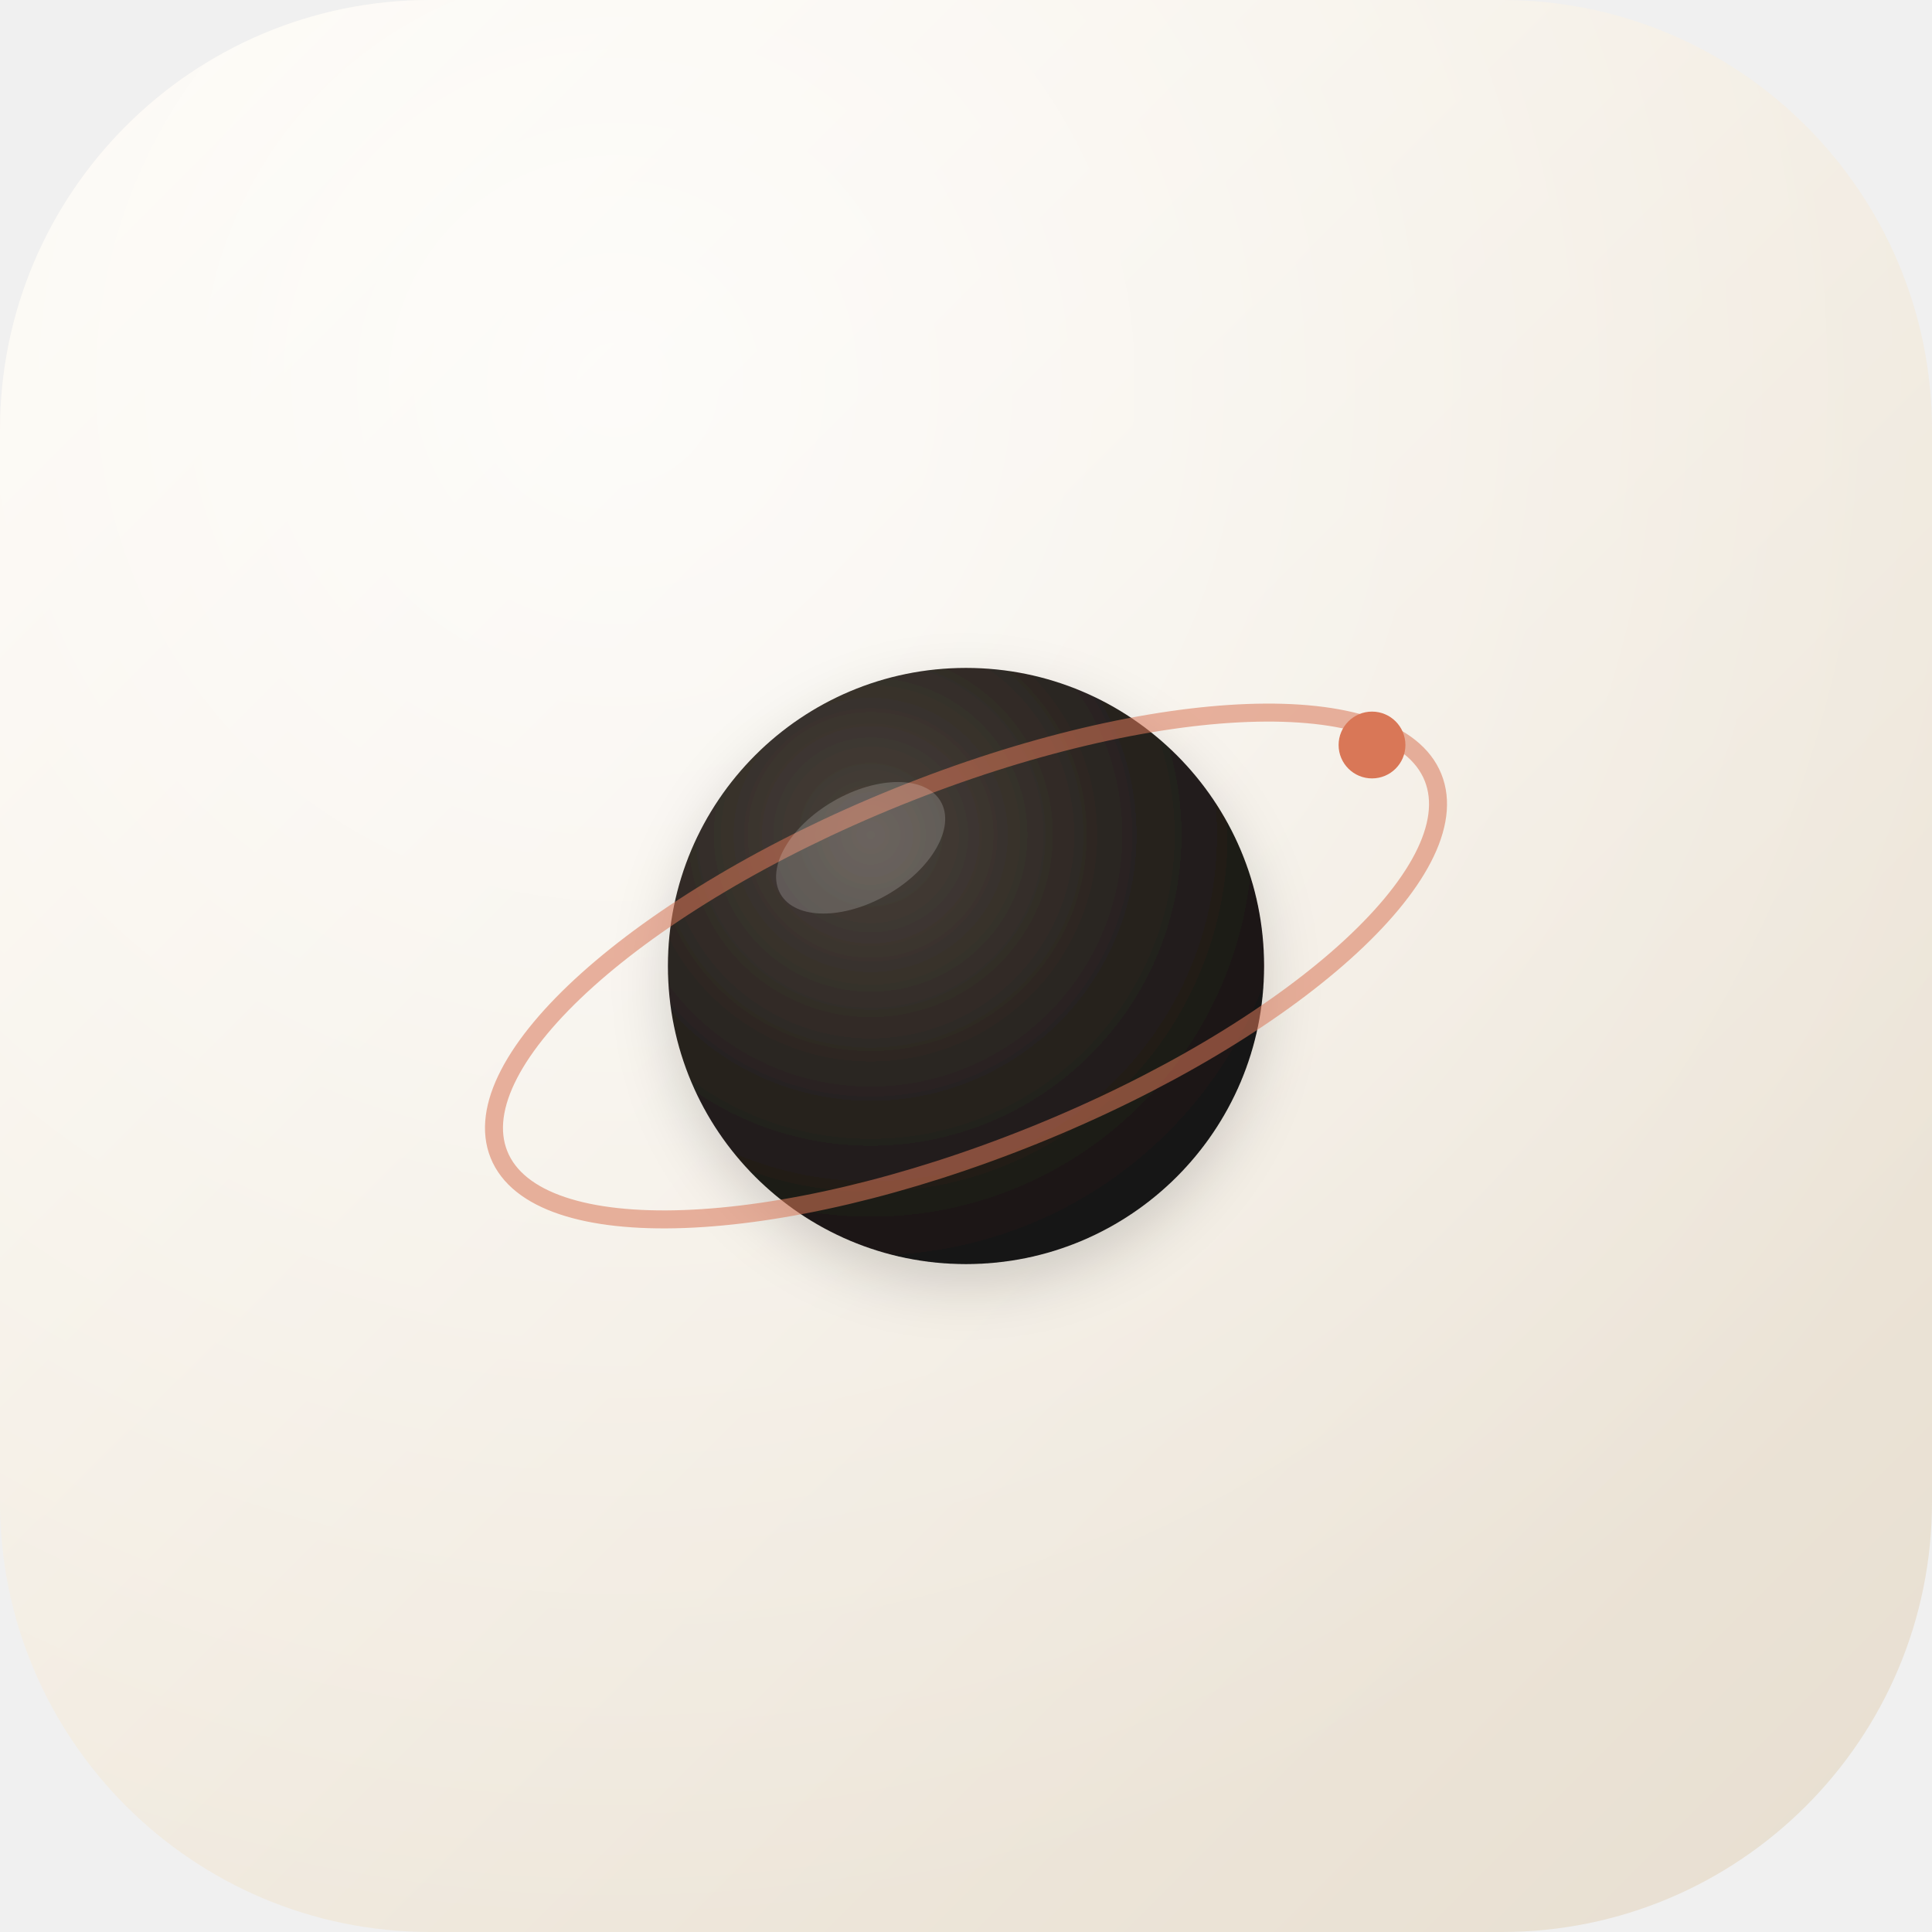
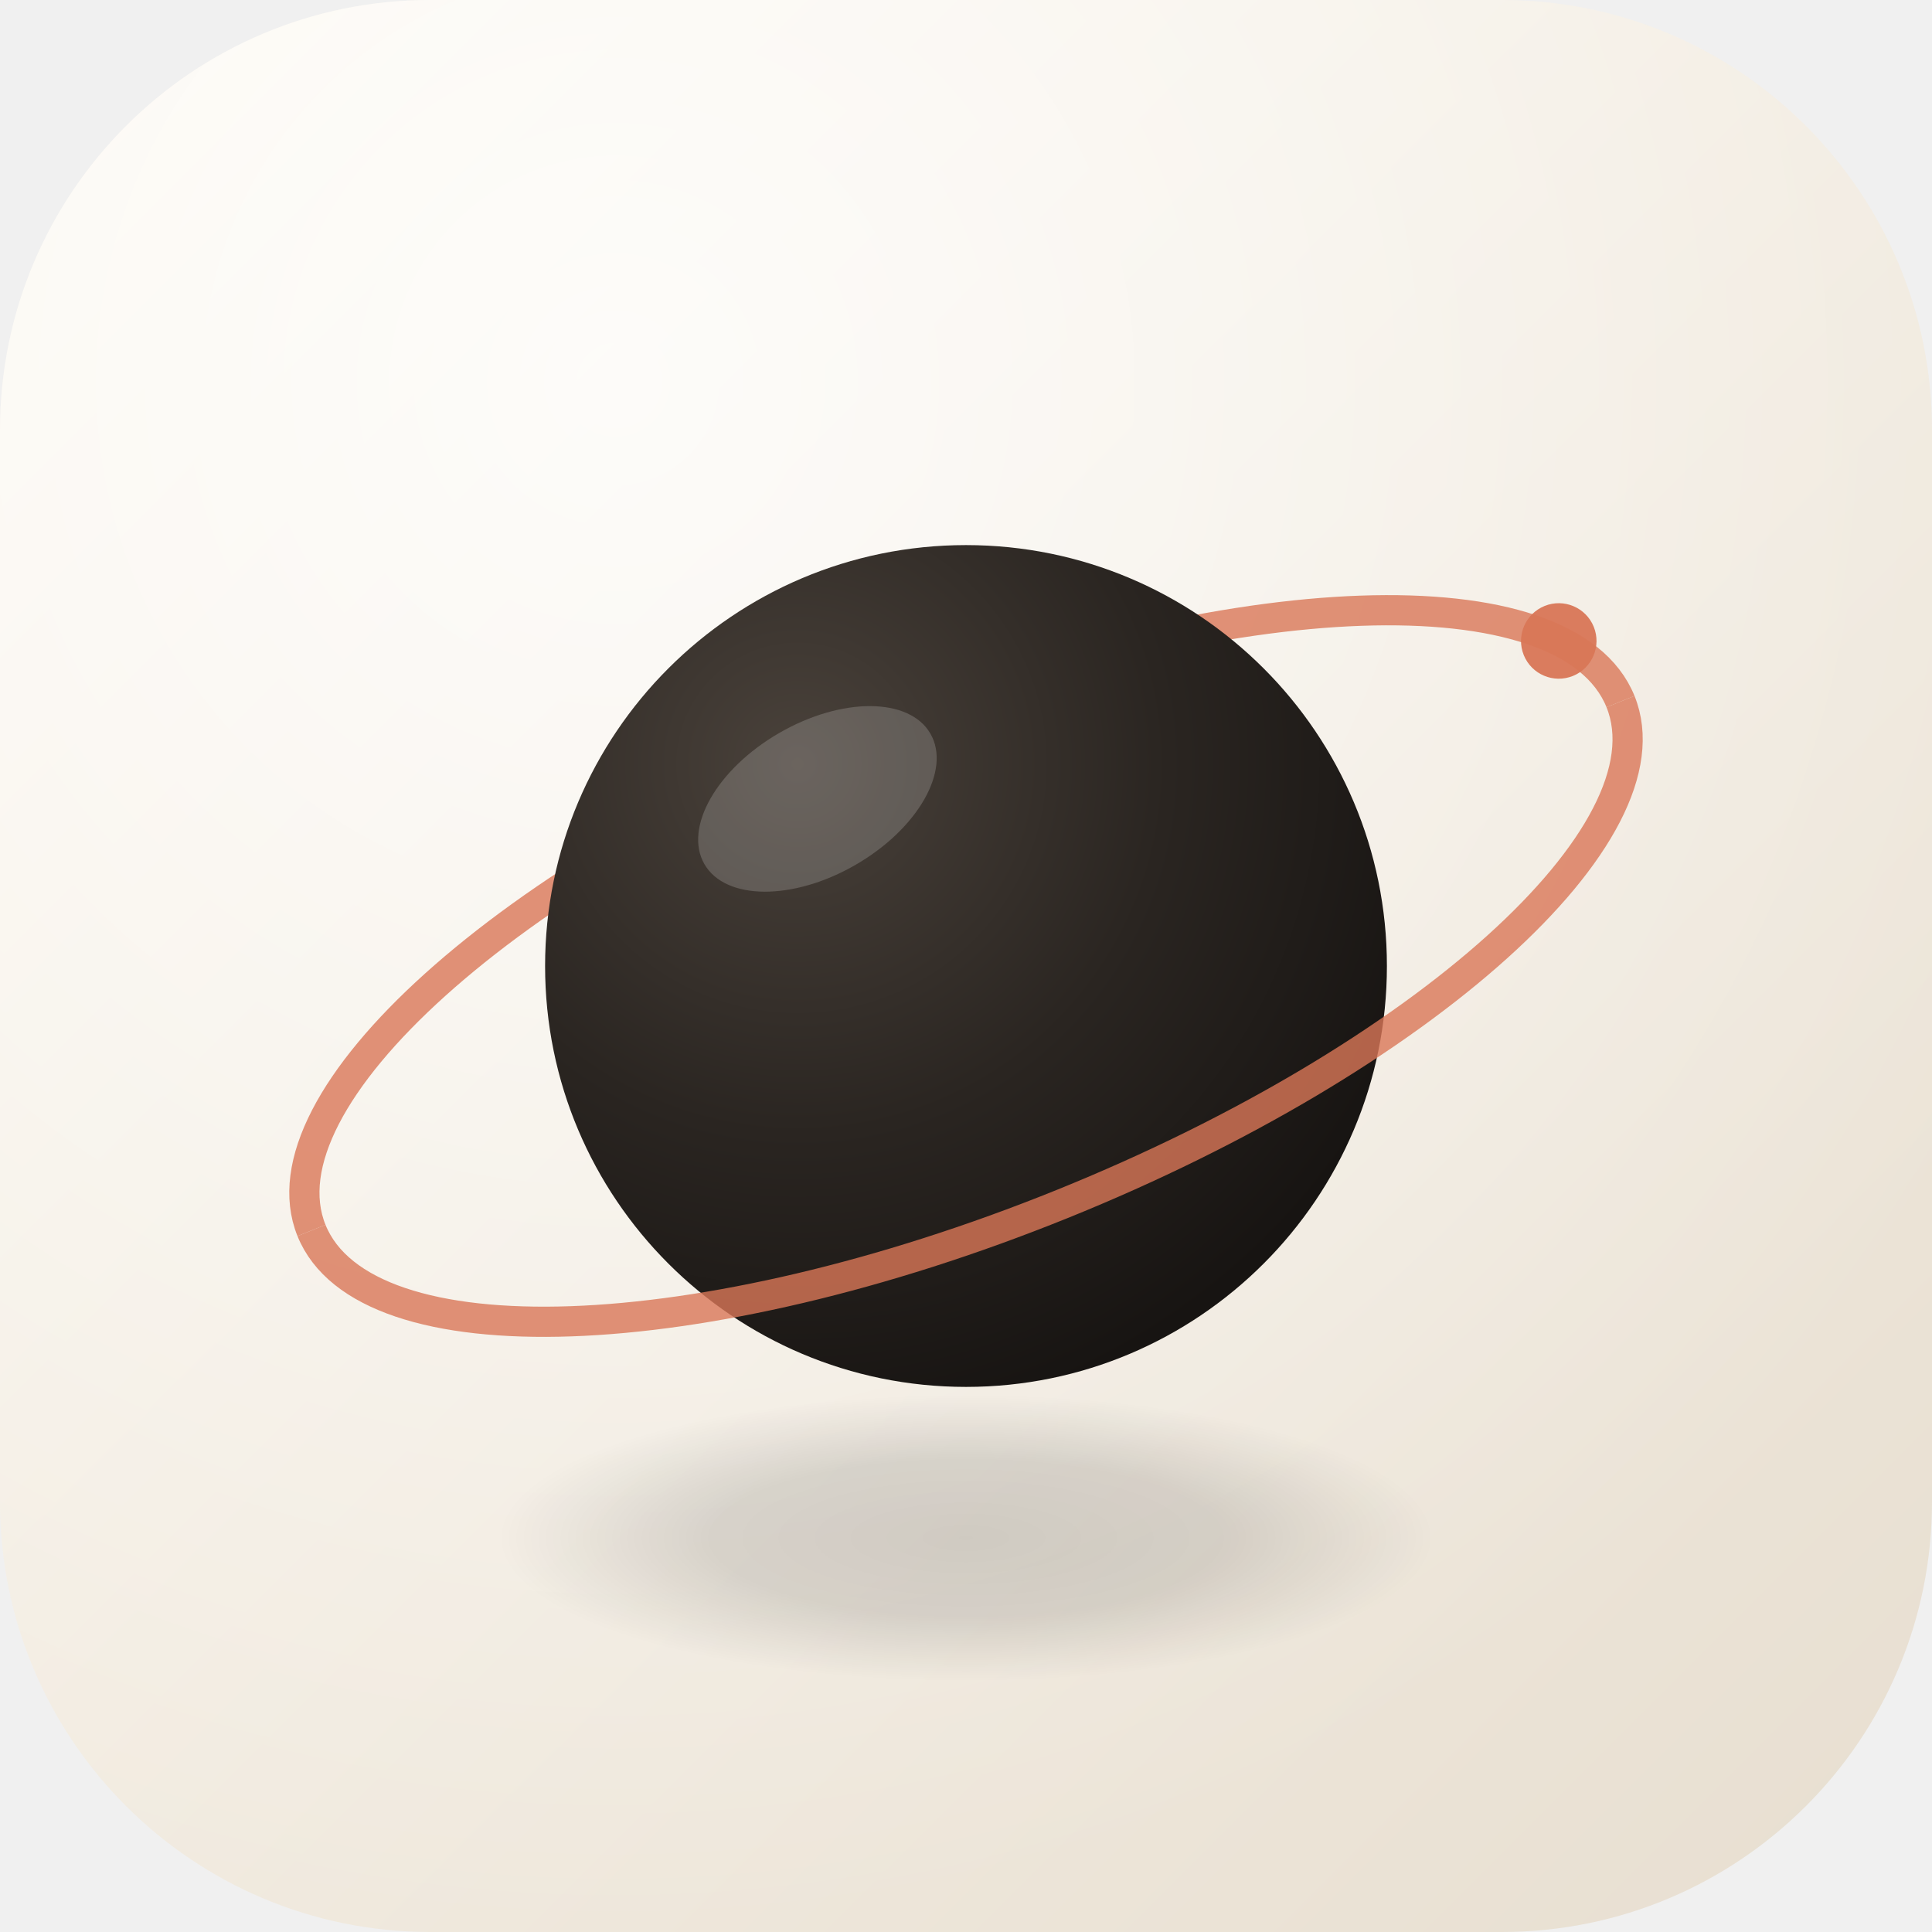
<svg xmlns="http://www.w3.org/2000/svg" width="1024" height="1024" viewBox="0 0 1024 1024" fill="none">
  <defs>
    <linearGradient id="bg" x1="0" y1="0" x2="1" y2="1">
      <stop offset="0" stop-color="#FCF8F0" />
      <stop offset="1" stop-color="#E7DED0" />
    </linearGradient>
    <radialGradient id="glow" cx="32%" cy="20%" r="80%">
      <stop offset="0" stop-color="#FFFFFF" stop-opacity="0.75" />
      <stop offset="1" stop-color="#FFFFFF" stop-opacity="0" />
    </radialGradient>
-     <radialGradient id="orb" cx="34%" cy="28%" r="75%">
+     <radialGradient id="orb" gradientUnits="userSpaceOnUse" cx="422.8" cy="404.96" r="356.8">
      <stop offset="0" stop-color="#4A423B" />
      <stop offset="0.55" stop-color="#2A2521" />
      <stop offset="1" stop-color="#171412" />
    </radialGradient>
-     <filter id="shadow" x="-25%" y="-25%" width="150%" height="150%">
-       <feDropShadow dx="0" dy="16" stdDeviation="22" flood-color="#000000" flood-opacity="0.16" />
-     </filter>
+     <radialGradient id="contact" gradientUnits="userSpaceOnUse" cx="512" cy="815" r="248">
+       <stop offset="0" stop-color="#000000" stop-opacity="0.14" />
+       <stop offset="0.55" stop-color="#000000" stop-opacity="0.112" />
+       <stop offset="1" stop-color="#000000" stop-opacity="0" />
+     </radialGradient>
+     <clipPath id="lc-back">
+       <path d="M0 0 H1024 V512 H0 Z" />
+     </clipPath>
+     <clipPath id="lc-front">
+       <path d="M0 512 H1024 V1024 H0 Z" />
+     </clipPath>
  </defs>
  <rect width="1024" height="1024" rx="228" fill="url(#bg)" />
  <rect width="1024" height="1024" rx="228" fill="url(#glow)" />
-   <g transform="translate(512 512) scale(0.681) translate(-512 -512)">
-     <circle cx="512" cy="512" r="232" fill="url(#orb)" filter="url(#shadow)" />
-     <ellipse cx="512" cy="512" rx="392" ry="142" transform="rotate(-22 512 512)" stroke="#D97757" stroke-width="14" opacity="0.55" />
-     <circle cx="828" cy="340" r="26" fill="#D97757" />
-     <ellipse cx="430" cy="420" rx="72" ry="42" fill="#FFFFFF" opacity="0.18" transform="rotate(-30 430 420)" />
+   <g transform="translate(512 512) scale(1.0004) translate(-512 -512)">
+     <g transform="translate(512 815) scale(1 0.306452) translate(-512 -815)">
+       <circle cx="512" cy="815" r="248" fill="url(#contact)" />
+     </g>
+     <g transform="rotate(-22 512 512)">
+       <g clip-path="url(#lc-back)">
+         <ellipse cx="512" cy="512" rx="374" ry="136" fill="none" stroke="#D97757" stroke-width="16" opacity="0.8" />
+       </g>
+     </g>
+     <circle cx="512" cy="512" r="223" fill="url(#orb)" />
+     <g transform="rotate(-22 512 512)">
+       <g clip-path="url(#lc-front)">
+         <ellipse cx="512" cy="512" rx="374" ry="136" fill="none" stroke="#D97757" stroke-width="16" opacity="0.8" />
+       </g>
+     </g>
+     <g transform="rotate(-22 512 512)">
+       <circle cx="867.695" cy="469.974" r="20" fill="#D97757" opacity="0.95" />
+     </g>
+     <ellipse cx="433.281" cy="423.469" rx="69.13" ry="40.363" fill="#FFFFFF" opacity="0.18" transform="rotate(-30 433.281 423.469)" />
  </g>
</svg>
